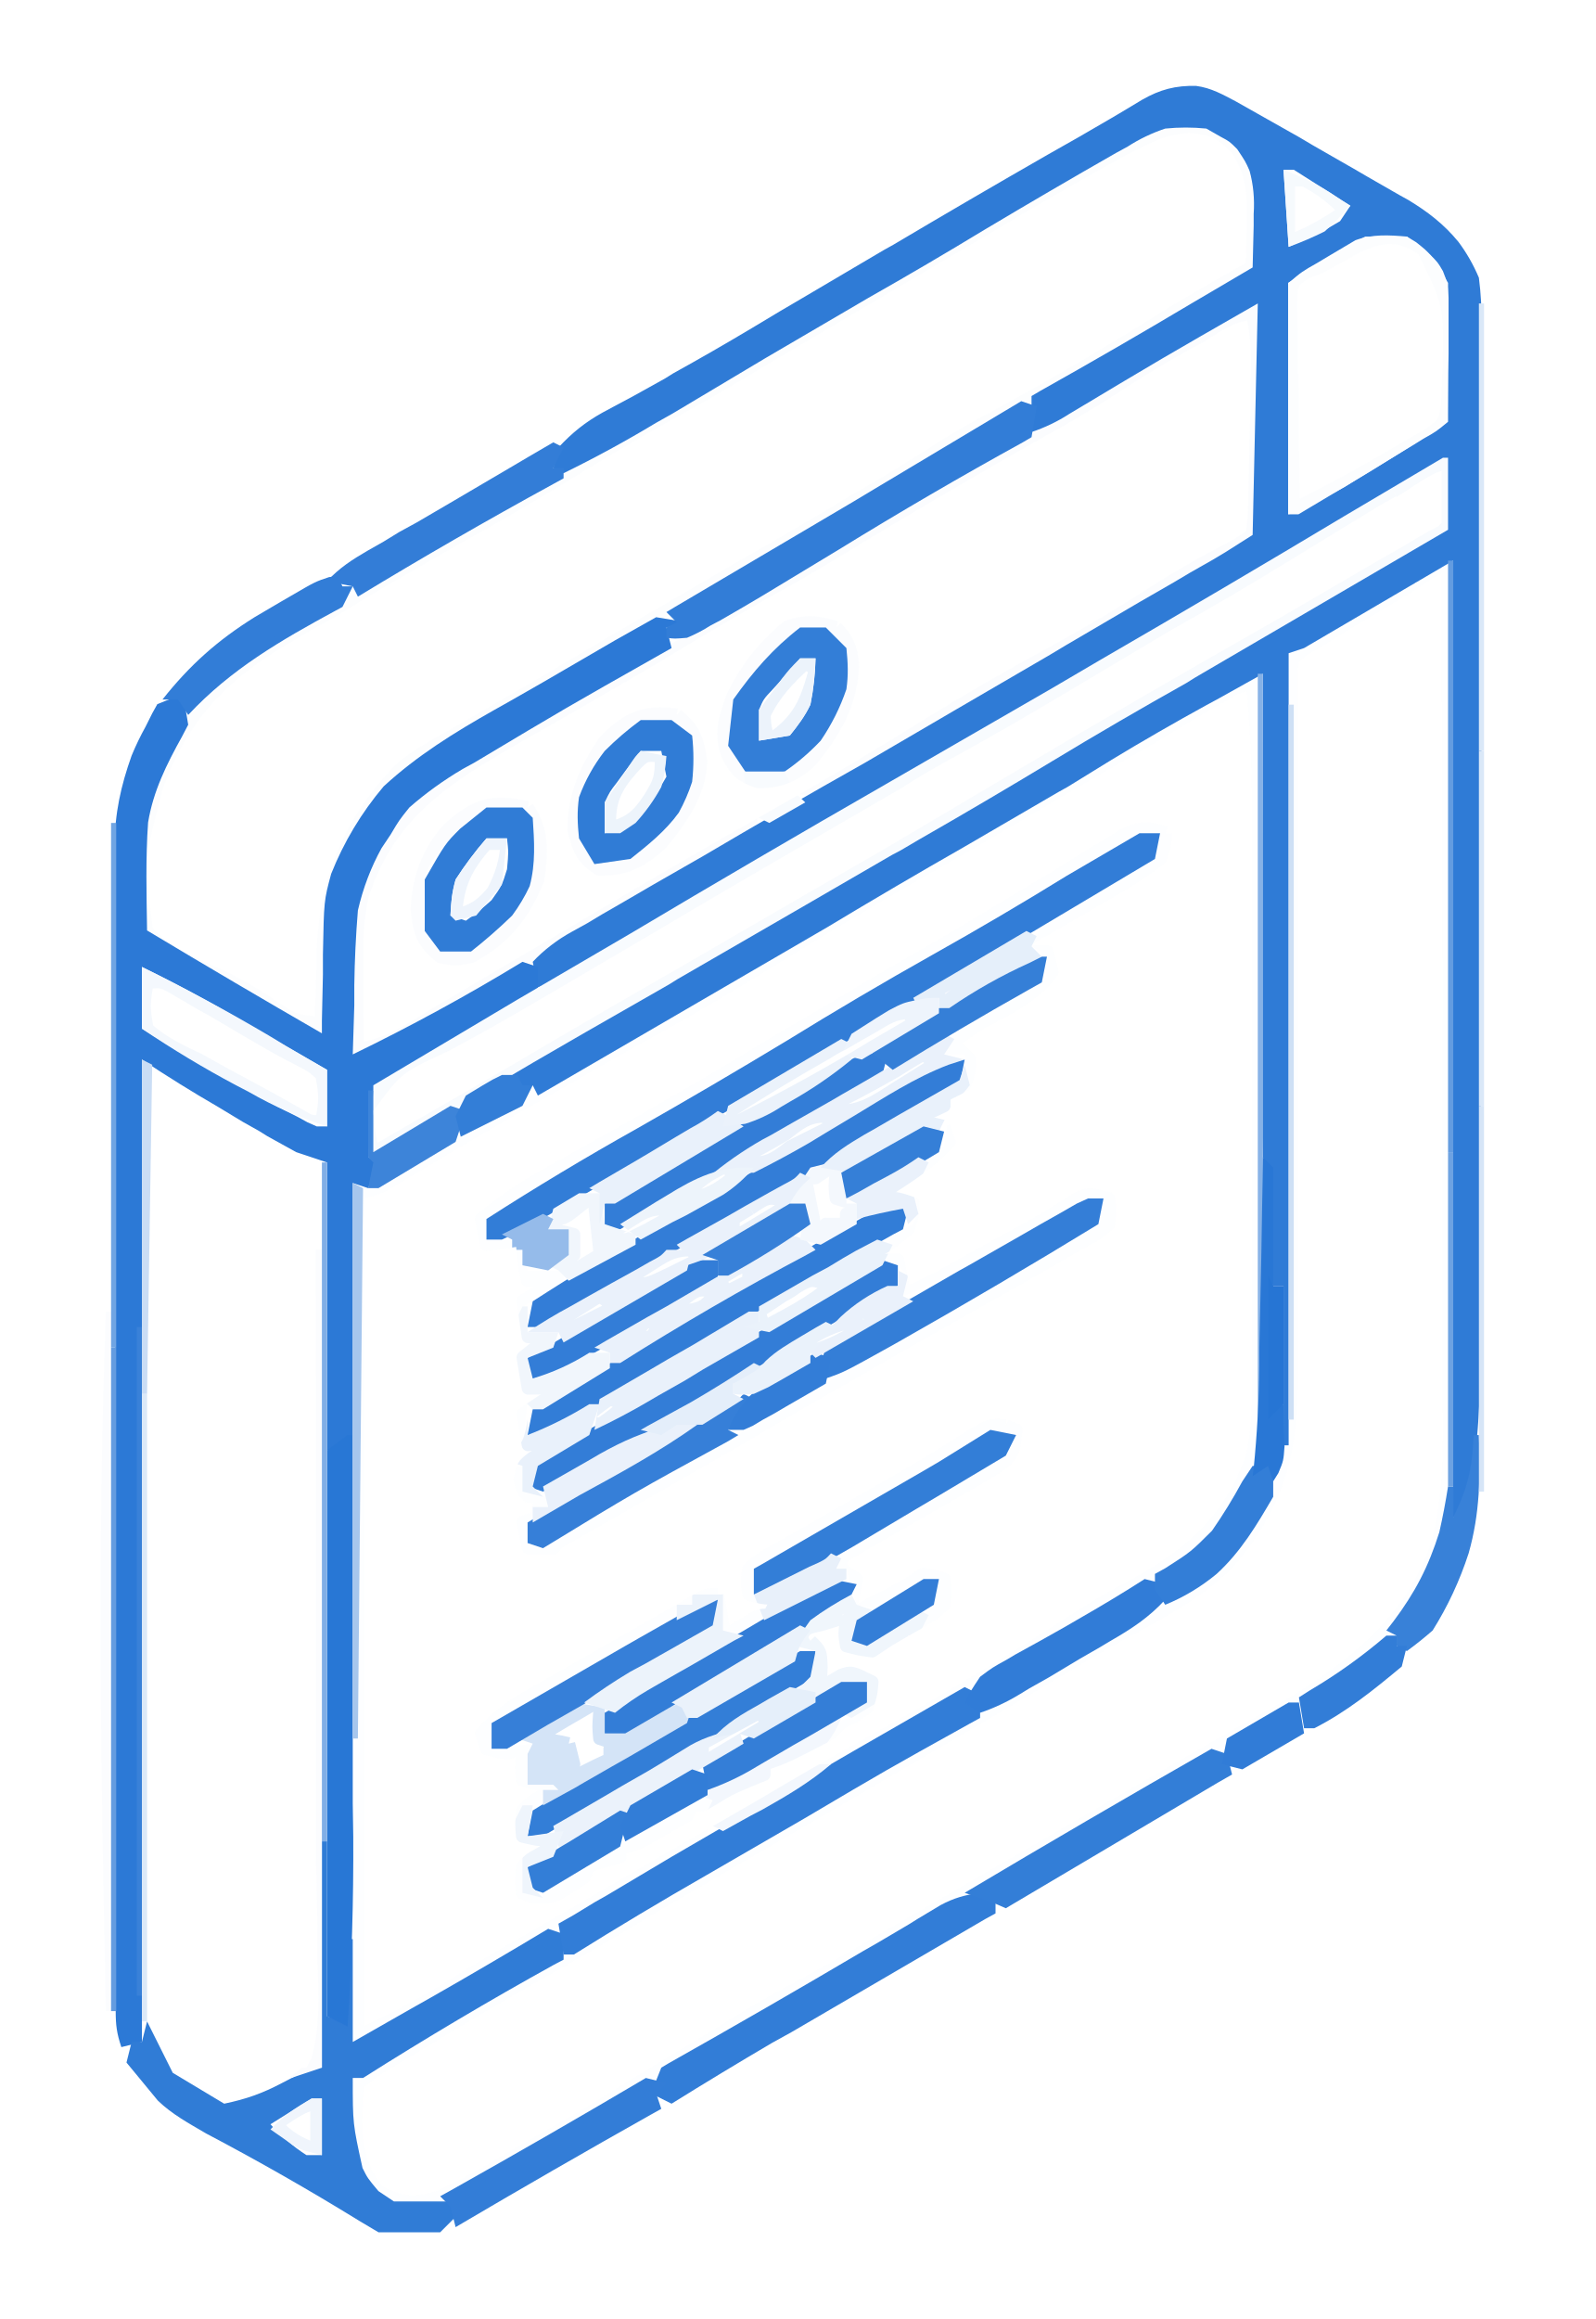
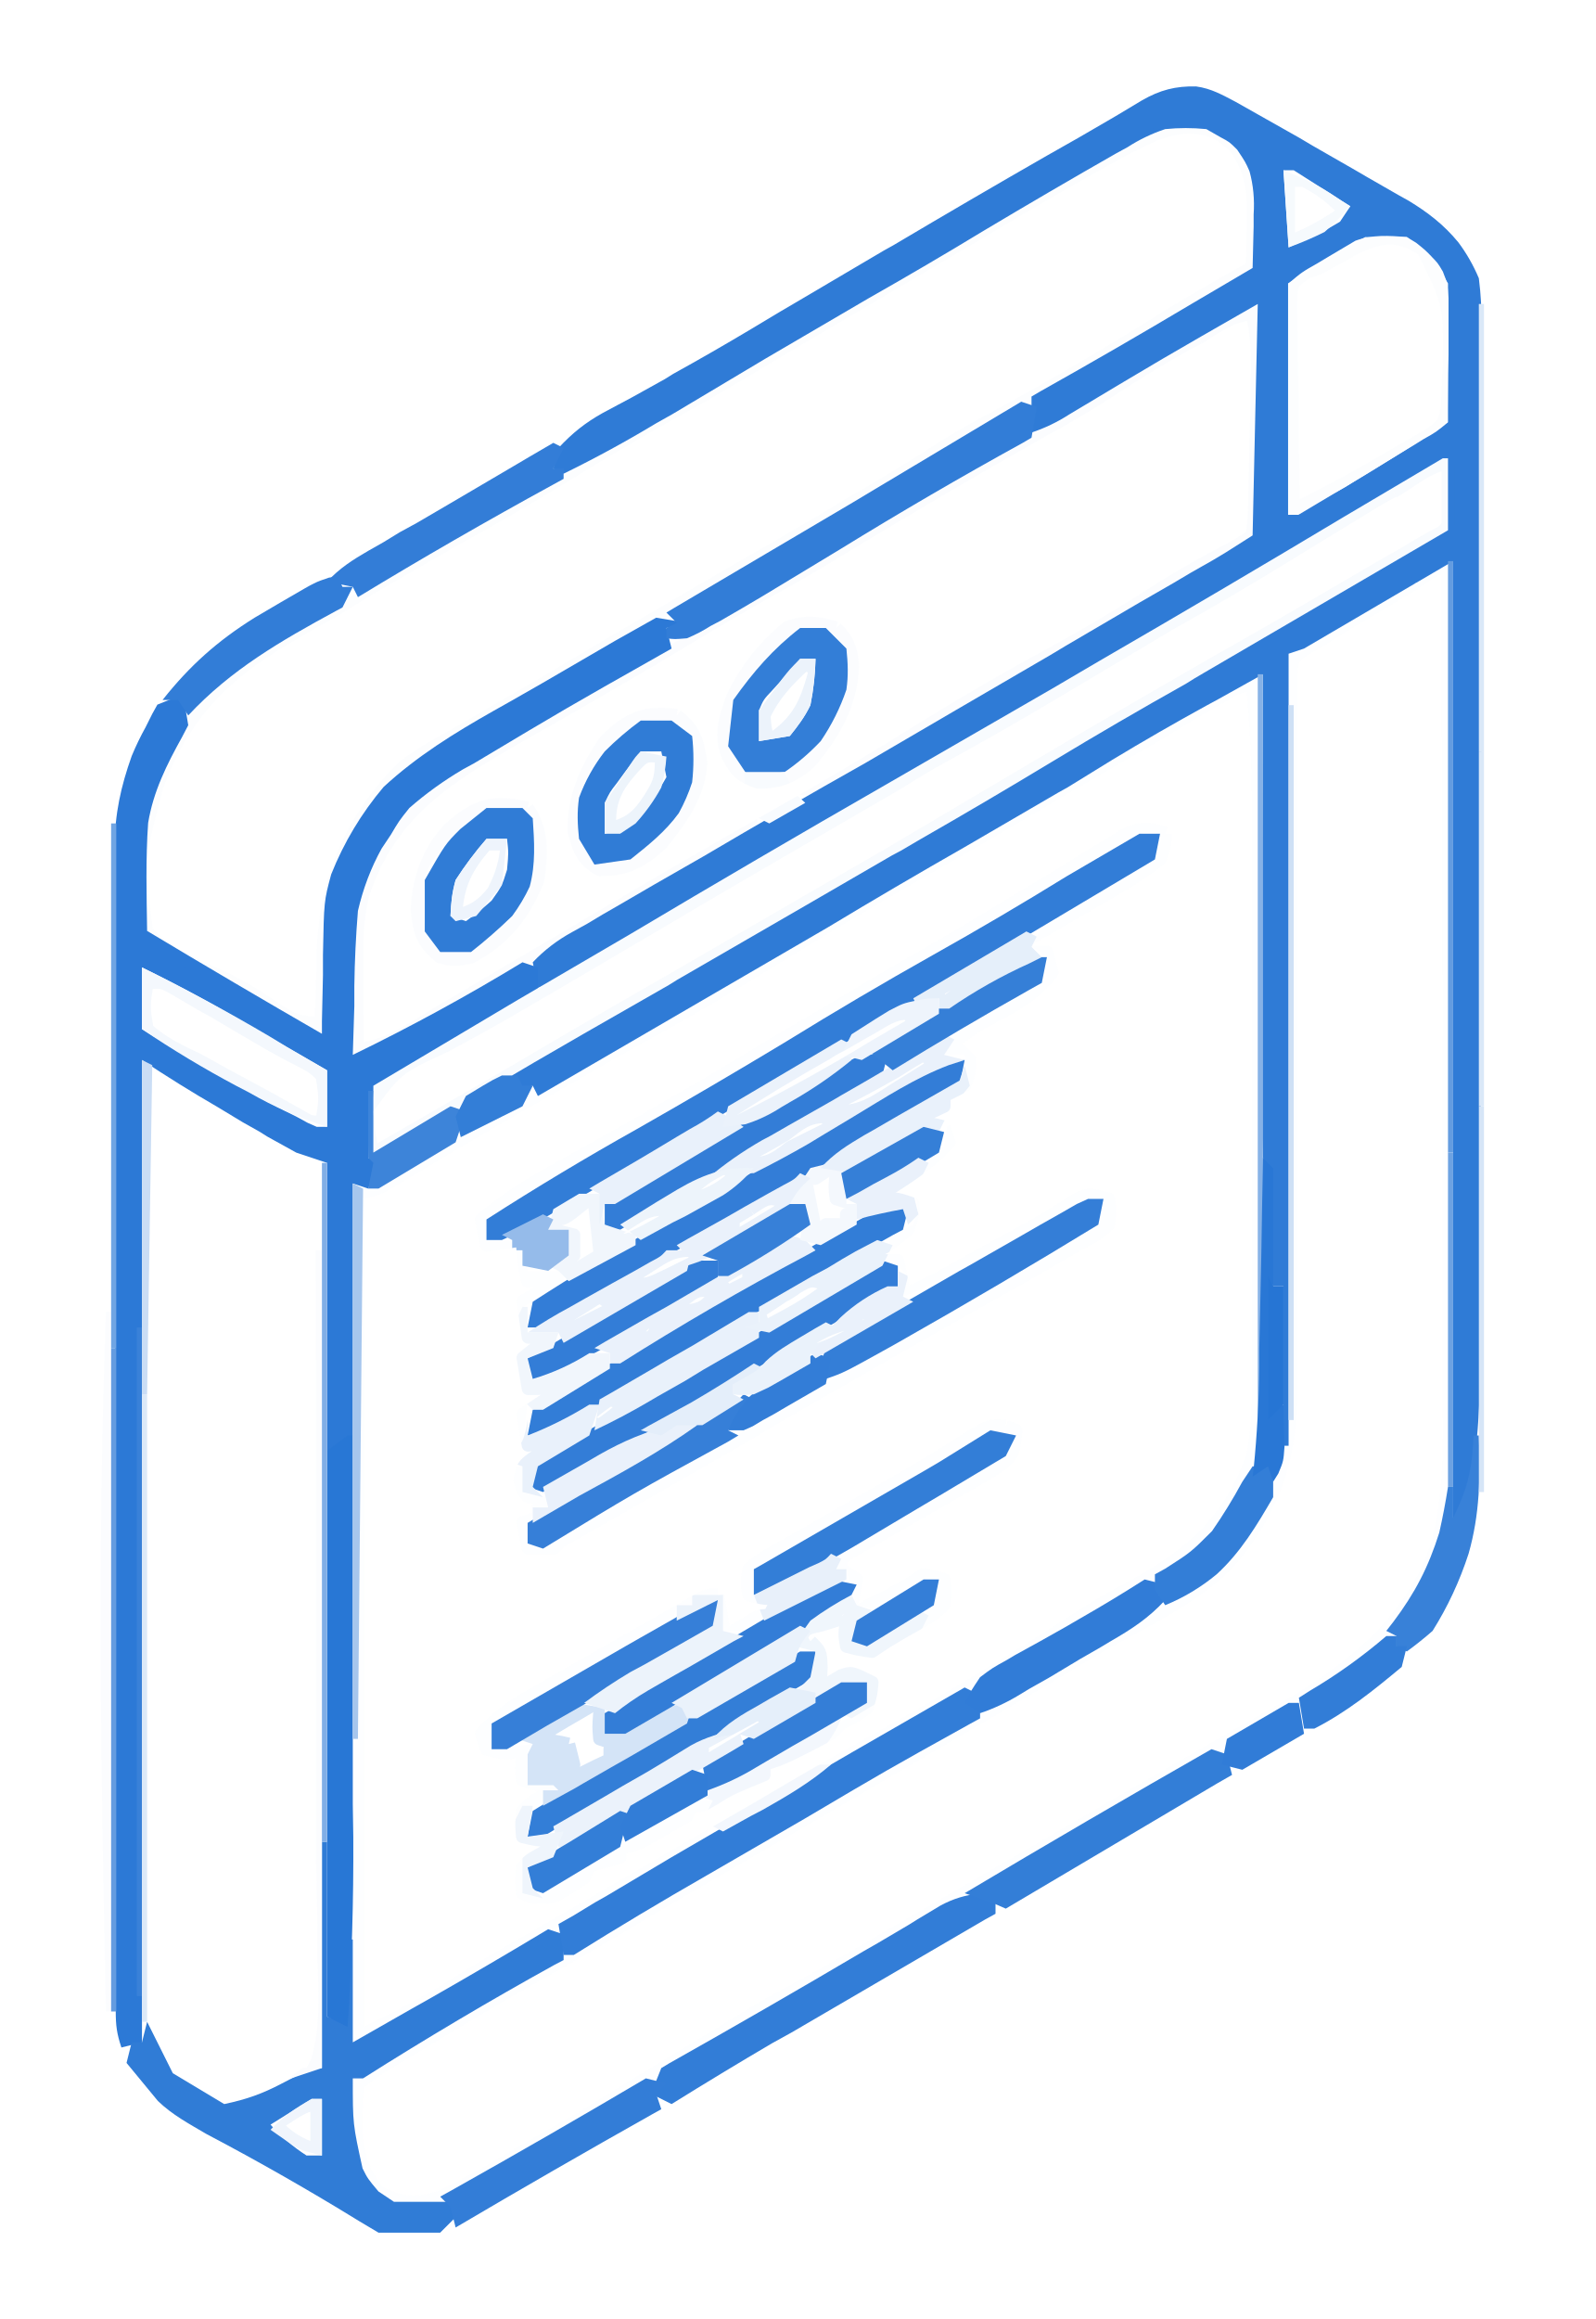
- <svg xmlns="http://www.w3.org/2000/svg" data-slopcamera-line-weight="2.5" width="333" height="484" viewBox="20.409 16.002 292.182 450.858">
+ <svg xmlns="http://www.w3.org/2000/svg" data-slopcamera-line-weight="2.5" width="333" height="484" viewBox="23.945 15.897 285.11 450.893">
  <defs>
    <mask id="a" width="333" height="484" x="0" y="0" mask-type="luminance" maskContentUnits="userSpaceOnUse" maskUnits="userSpaceOnUse">
      <path d="M0 0h333v484H0z" />
      <path d="M0 0h333v484H0zm233.4 35.6-1.5.8q-8.2 4.4-16.2 9.1l-3 1.8-6.5 3.8-14.9 8.7-26.8 15.7-35.6 20.8-8.8 5.2-26.4 15.3-14.6 8.4-6 3.5c-14.6 8.2-14.6 8.2-27.1 19.3-4.4 5.4-7.7 10.9-10.2 17.4-2 6.7-3.1 12.7-3.1 19.7v11.2l-.1 6.1-.1 16.1-.2 25.5v6.2q-.3 22.1-1 44.2-.5 17.5-.4 35v3Q31 369.7 32 407h2l.3 3.1c.4 2.7 1 4.5 2 7q2.4 4.3 5.7 7.9 3 2 6.1 3.7l1.8 1L56 433l9.2 5 2.3 1.3q9 5 17.5 10.7 6 .9 12 0c5-1.6 9.5-4.4 14-7l1.7-1 7-4.3q8.5-5 17.2-9.8 12.3-7 24.3-14.2 13.2-8 26.7-15.6 14-8 27.7-16.2l26.9-15.7 3.3-1.9 14.7-8.4c13.7-7.7 13.7-7.7 25.4-18q6.6-7.6 10.4-17c4.4-12.3 4.1-24.5 4-37.4l.1-6.8V82c0-5-.9-9.3-2.6-14.1-1.3-3.1-2.7-5.4-4.8-8-2.4-2-2.4-2-5.2-3.5l-1.6-1L263.8 43c-8.8-4.8-8.8-4.8-12.4-7.3C249 34 249 34 246 33c-5-.8-8 .3-12.6 2.6" />
      <path fill="#020202" d="M255 147h1l.3 58.8.2 27.4V257l.1 12.6v11.9l.1 4.3c.2 10.5.2 10.5-1.3 15q-3.1 7.5-8.3 14.1c-3.3 3.6-7.2 6-11.5 8.4l-5.3 3-3 1.8-15.3 9-8.4 5-17.2 10.3-2.3 1.4-4 2.5c-2.4 1.5-4.5 2.6-7.3 3.2l-5.8.5q1.8-3.7 4.6-6.6c3.1-2.7 5.7-4.5 9.4-6.4l2-9 5-2v-2h2l.3-1.6q1.6-4.9 3.7-9.4l-11 6-5-1-2-7h-2l1-4 2.6-1.5 9.6-5.6 4.1-2.4 6-3.5 1.8-1q4.6-2.8 8.9-6v-2q-4 .5-7.4 2.2l-2.6 1.4-2.9 1.7-3 1.7-3 1.8q-12.3 7-24.1 14.2l-5 3h-2l2 10-2 2h-6v-7h-6v2h-3l-1 4-2.4 1.3-8.8 4.9-3.8 2-5.5 3.1-1.7 1q-5.5 3-10.8 6.7h-2v5l8-1-1 8 6-1v2h-3l-1 4-3-1q-1.3 5-2 10h2l1 7 3 1v-2l1.7-1 7.8-4.7 2.7-1.6L145 366h5l-.5 1.8q-.6 3-.5 6.2l-2.2 1.3q-22.8 12.9-45.3 26.2l-12.4 7.3-2.2 1.3L82 413h-2v-24.7q0-45.7.5-91.5V295l.5-48 1.4-.6 2-.8 1.8-.8q3.7-1.6 7.1-3.7l3-1.6 3.1-1.8 3.4-1.9q15.6-8.9 31-18L144 212l28.9-17 1.6-1 1.7-1 3.4-2 1.6-1 28.4-16.4q10.5-6 21.1-12.3 12-7.2 24.3-14.2m-22 31c-2.7 1.2-2.7 1.2-5.6 3l-1.6.9-5.1 3-3.6 2.1-19.3 11.5q-9 5.4-18.2 10.6-14 8-27.6 16.3-14.1 8.5-28.2 16.5-9.1 5.2-17.8 11.1v4h5v2h2l1 4h7v2l-8 5c-1 2.2-1 2.2-2 5-.2 3.2-.2 3.2 0 6l1 1v6h2l-1 9-3 4h3v5l5 1v2h-3l-1 7 3 1 1.6-1q18.2-10.8 36.6-21.3l16.2-9.4 1.5-1 3-1.7 24.6-14q12.3-6.9 24.5-14.7l1-5c-3 .4-5.2 1.1-8 2.4l-3.1 1.9-1.8 1-5.5 3-5.4 3.2-3.4 1.9q-5.7 3.3-11.8 5.6l1-4-3-3h-2l2-5 4-2 1-3-1-4 3-5v-2l3-1 1-7 4-5-1-6h-4l2-5 2-.7q5.1-2.3 9.8-5.4l1.8-1.2 4.4-2.7-1-5-2-1 2-4 22-13 1-5c-1.8-.3-1.8-.3-4 0" />
      <path fill="#020202" d="M292 125h1l.3 72v33.5l.2 29.1v30l.1 5.3c0 7.7.1 14.9-2.3 22.2-2 5.2-4 10-7.5 14.3l-2 2.8c-6.4 7-15.7 11.6-23.8 16.3l-3.1 1.8-8.2 4.7-8.2 4.8-9.8 5.6-24.7 14.3-20.5 12q-14.2 8.1-28.3 16.5l-27.6 16-9.6 5.7-6.6 4-3.1 1.8-4.4 2.5-2.5 1.5q-3.6 2-7.4 3.3h-6c-3.6-2.5-3.6-2.5-5-4q-1.8-2.9-3-6-.4-3.9-.2-7.9v-2l.2-5.1q20-12 40.2-23.6l1.6-1 3.3-1.8 1.6-1 1.6-.9 16.5-9.6 3-1.7L164 371l7.3-4.3 1.8-1q12.6-7.5 25.4-14.7 13.8-7.9 27.5-16l4.6-2.7c11.6-6.8 11.6-6.8 21.6-15.7 3.3-4.3 5.4-8.7 7.2-13.8 1.7-5.8 2.7-11 2.7-17v-87.4L262 143l2.6-1.5 9.7-5.7 4.2-2.5 6-3.5 2-1c2.9-1.7 2.9-1.7 5.5-3.8" />
      <path fill="#030303" d="m240.3 39.7 2 .1h2.2l1.5.2c5.5 3.4 5.5 3.4 7.8 6 1.2 2 1.2 2 2.2 5l.1 4v7.1L256 68q-18.8 11.4-37.9 22.4L191.7 106l-28.4 16.7-1.8 1.1-21.8 12.8-6 3.4-13.5 7.8c-18.1 9.7-18.1 9.7-34.1 22.3-3.9 4.8-6.6 10.4-9.1 16-1 3.3-1.2 6.2-1.3 9.6v2l-.3 6v4.2L75 218q-11.6-5.6-22.7-12.4l-4.6-2.8c-7.5-4.6-7.5-4.6-8.7-5.8-.3-9.5-.5-18.8 2-28q2.5-7.4 7-14l1.5-2.3c3-4 6.4-6.7 10.6-9.4q6.5-4 13-7.7 4.4-2.4 8.6-5l24.7-14.3 1.6-.9 1.6-1 3.2-1.8 1.6-1q14.4-8.1 28.6-16.7l24.8-14.5 16.2-9.5 1.9-1 1.8-1.2 31-18 3.4-2L232 43l1.9-1c2.2-1.2 4-2 6.4-2.3" />
      <path fill="#050505" d="M254 75h2v45c-12.4 7.9-12.4 7.9-17.2 10.6l-1.5 1-3.3 1.8-8.5 4.9-1.7 1-19.8 11.5-6.3 3.7L170 171l-5-1-1-5 2.7-1.9q2.9-2.2 4.8-5.4 2-3.7 3.5-7.7c.4-2.8.3-5.1 0-8l-3-3-7 1c-3.7 3.3-7 6.6-9.4 11-1.1 2.5-1.6 4.3-2 7 .4 3 1.3 5.2 2.6 8q1.3 3.3 1.9 6.7l.5 2.5.4 1.8-2.1 1.2c-15.9 9-15.9 9-31.5 18.4l-18 10.7-4.7 2.7-8.7 5-1.5.9-4.5 2.5-2.7 1.5L83 221h-3l-.2-11.4-.1-3.8c-.1-5.4-.2-10.7 1-16 2.2-6 4.8-11.2 8.8-16.1 8.5-9.5 21.5-15 32.5-21.1q11.7-6.5 23.3-13.4l1.6-1 6.8-4 20.4-12 3.8-2.3 5.3-3.1 13.3-7.8 21-12.4 13.1-7.6 6.3-3.7 7.2-4.2 2-1.2zm-118 81c-3.5 2.7-6.8 5.4-9.4 9q-1.7 2.9-2.6 6-.4 4 0 8l3 5 7-1c3.5-2.7 6.8-5.4 9.4-9q1.7-2.9 2.6-6 .5-4.5 0-9l-4-3zm-30 17c-5.8 4.6-5.8 4.6-10.5 10.3-1 1.7-1 1.7-1.5 3.7q-.4 5 0 10l3 4h6q5.3-3.8 9.4-8.9 1.8-2.8 2.6-6.1.4-5.5 0-11l-2-2z" />
      <path fill="#f2f2f2" d="M244 32.7c3 .4 5.2 1.7 7.7 3l12.4 7 2.7 1.6L275 49l2.4 1.4 6.1 3.5 1.8 1c3.8 2.3 6.9 4.7 9.7 8.1q2.4 3.2 4 7 .6 4.7.5 9.3V166l-.1 32.3v54l-.1 17.5v6.5c0 12-.3 23-3.3 34.7h-2V125l-29 17-3 1v154h-1v-31h-2c-1-2.9-1.1-4.6-1-7.6v-10.9l.1-2.5-.1-2-1-2-.1-3.8v-56.9l.1-33.3-8.6 4.8-2.4 1.3q-9.3 5.1-18.4 10.6L219 169l-1.8 1-18.2 10.6q-13.5 7.7-26.6 15.6L116 229l-1-2-4 1v-4l2.2-1.2c31.2-17.8 31.2-17.8 62.3-36l17.6-10.2q12.6-7.2 24.9-14.6 13-7.8 26-15.3l3.4-1.9 1.6-1q9-5 17.8-10.2 12.5-7.4 25.2-14.6v-13l-10.4 6-3.5 2q-10.3 5.9-20.2 12-9.3 5.7-18.7 11.1l-3.8 2.3-9.6 5.6-6.6 3.8-32 18.6-1.7 1-16.4 9.4-8 4.6-1.6 1-19 11-1.8 1.1-9 5.4-3.2 2-2.9 1.6q-3.7 2-7.6 3.5l-1-5q3.3-3.5 7.7-5.9l2.9-1.6 3-1.8 3.3-1.9 6.7-3.9 9.6-5.5q15.6-9.2 31.4-18.1l17.8-10.4 18.2-10.6 3-1.8 14.5-8.5 6.6-3.8 3.2-1.9 4.4-2.5 2.5-1.5 5.2-3.3 1-45c-18.5 10.6-18.5 10.6-36.7 21.5q-3.4 2.2-7.3 3.5v-7l1.7-1q14.8-8.3 29.4-17l11.9-7 .2-8.1v-2.3q.3-4.4-.8-8.4c-.8-1.8-.8-1.8-2.4-4.2-1.5-1.5-1.5-1.5-3.2-2.4L246 41q-4-.4-8 0-3.9 1.3-7.3 3.5l-2.2 1.2q-12.8 7.3-25.7 15-11.2 6.8-22.5 13.2l-20 11.7-18.1 10.8-3.2 1.8q-8.8 5.3-18 9.8l-2-1 1-4c2.7-2.9 5.2-4.9 8.6-6.8l2.8-1.5 3-1.6 6.3-3.5 1.6-1q7.6-4.2 15.3-8.8l5.5-3.3 2.9-1.7 17.3-10.2 1.8-1q15-8.9 30-17.5l3-1.7 3-1.7 6.2-3.6 1.7-1 4.5-2.7c3.5-2 6.5-2.8 10.6-2.7M261 49l1 15 4.9-2.3 2.7-1.3L272 59l2-3-11-7zm14 13.7-5.4 3.2-2 1.2c-3 1.7-3 1.7-5.6 3.9v45c4-1.6 7.3-3.3 11-5.4l1.6-1 3.4-2.1 5.3-3.2 3.3-2 1.6-1c2.5-1.4 2.5-1.4 4.8-3.3V71c-3.3-5.6-3.3-5.6-6.2-7.9L285 62c-3.5-.3-6.7-.5-10 .7" />
      <path d="M40 223q5 2 9.8 4.6l2.7 1.6 2.8 1.6 2.8 1.6Q66.2 237 74 242v17h-2v1.9l.4 45.3.2 21.9c.5 63 .5 63 .4 88.9l-5 1v3l-9 5c-2.2-.1-3.9-.3-6-1q-5-2.4-9-6-2.5-3.3-4-7-.6-4-.5-8v-31l.1-15.8.1-30 .1-34.1z" />
      <path fill="#f6f6f6" d="m139 136 6 1-4 1 1 4-2.3 1.3c-18.2 10.3-18.2 10.3-36.1 21l-2.2 1.2q-5.6 3.3-10.4 7.5c-2 2.5-2 2.5-3.6 5.2l-1.8 2.7q-3.1 5.6-4.6 12.1-.6 7.3-.7 14.6v3.9L80 221q16.9-8.2 33-18l3 1v5l-2 1.2-7.8 4.5-3.3 2Q93.3 222 84 228l-1 13 2 1-2 5-3-1v49l-3 3h-2v-56l-6-2-5.6-3.1-1.6-1-3.2-1.8-4.8-2.9q-7.6-4.4-14.8-9.2v191l-4 1c-.9-2.7-1.1-4.3-1.1-7v-25l-.1-19v-90l-.1-35.3v-57.3c0-6.2 1.2-11.6 3.3-17.5q1.2-2.9 2.7-5.6l1.3-2.6 1-1.8 5-2 1 6-1.2 2.3c-3 5.4-5.6 10.6-6.6 16.7-.5 7-.3 14-.2 21q17 10.2 34 20v-2.4l.2-9v-3.9c.2-10.5.2-10.5 1.6-15.7q3.7-9.3 10.2-17c6.5-6 13.8-10.5 21.4-14.8l3.2-1.8 6.3-3.6 14.1-8.2zM39 204v12q12.4 7.7 25.3 14.6l2.5 1.3 2.4 1.2 2 1.1 1.8.8h2v-11l-11.5-6.6-4-2.3q-10-6-20.5-11.1" />
      <path fill="#080808" d="M292 105h1v14l-47.6 27.8-1.7 1-1.6 1q-13.2 7.4-26.1 15.2t-26 15.3l-3.4 2-1.7.9L168 192l-24.9 14.4-1.6 1-16.6 9.5Q105.4 228.1 86 240h-2v-13l28.1-16.7 21.9-12.8q24.7-14.7 49.6-29l32.4-18.7 9.2-5.4q24-13.9 47.7-28.1z" />
      <path fill="#030303" d="M277 62h8l2.9 2.3 1.6 1.2C291 67 291 67 292 68.7c.9 2.3.9 2.3 1.1 5.2v10.9l-.1 3.8-.1 9.4q-9.6 6.5-19.6 12.4l-2.7 1.6-6.7 4h-2V71c13-8 13-8 15-9" />
      <path fill="#f1f1f1" d="M74 374h1v34l3 1 1-16h1v20l11.4-6.5 3.9-2.2q11.4-6.5 22.7-13.3l3 1v5l-1.9 1q-18.8 10.4-37.1 22h-2c0 8.9 0 8.9 1.9 17.5 1 2 1 2 3.1 4.5l3 2h11l2 2-4 4H85l-3.7-2.2q-14.6-9-29.8-17c-3.4-2-6.6-3.7-9.4-6.4L36 417l1-4h2l1-4 5 10 10 6c4.3-.9 7.4-2 11.2-4l5.8-3h2zm-2 50-8 5q3.1 3.5 7 6h3v-11z" />
      <path fill="#efefef" d="M233 178h4l-1 5c-49 29.2-49 29.2-73.4 43.3l-10.8 6.3-15 8.7-5.6 3.3-7.8 4.6-2.3 1.3c-8 4.6-8 4.6-12.1 6.5h-3v-4q14.3-9.2 29.3-17.6 14.6-8.3 29-17 14.1-8.7 28.5-16.8 13.2-7.4 26-15.3z" />
      <path fill="#fafafa" d="M79 295h1v71.7l.1 6.4q.1 18.5-1.1 36.9l-4-2V298z" />
      <path fill="#efefef" d="m199 344 2 1-1 2 2 1v2l-2 1.1c-16.2 9-16.2 9-32.1 18.4l-19 11Q135.8 388 123 396h-2l-1-6 3-1.7 4.1-2.5 2.3-1.3L142 377l35.1-20.4z" />
      <path fill="#eee" d="M195 222h4l-1 5-4.4 2.6q-1.5.7-3 1.7l-6.4 3.7-16.2 9.5-32 18.6-1.7 1-1.7 1-1.5.8-4.5 2.6-4.8 2.8-4.8 2.7h-3l1-5q11.9-7.7 24.4-14.7 11-6 22-12.7 12-7.4 24.4-14.5l2.7-1.6 2.4-1.4 2.1-1.2z" />
      <path fill="#efefef" d="m210 94 3 1-1 6-1.7 1q-18 9.9-35.7 20.8c-16 9.7-16 9.7-23.1 13.8l-1.9 1q-2.2 1.4-4.6 2.4c-2.4.2-2.4.2-4 0v-2l2-1-2-2 1.5-.9 34.9-20.6 4-2.4zm-8 290 3 2v2l-2 1.1-37.7 22-3.8 2.1q-9.7 5.7-19.5 11.8l-4-2 2-5 1.5-.9q19-10.7 37.8-21.8l2.8-1.6 6.1-3.6 1.6-1 4.5-2.7c2.6-1.4 4.8-2 7.7-2.4m-18-134 4 1-1 4-1.9 1q-22.9 12.8-45.5 26.2l-14.8 8.8-2.1 1.3-4.7 2.7h-4l1-5q26.3-15.9 53-31l2.4-1.4z" />
      <path fill="#0d0d0d" d="M39 204q12.6 6.2 24.8 13.4l3.3 2L75 224v11q-7.9-2.5-15.2-6.7l-2.5-1.3q-9.4-5-18.3-11z" />
      <path fill="#eee" d="m183 261 3 1v4l-2 1.2q-17.7 10.1-35.3 20.5Q133 297 117 306l-3-1 1-4q8-5.7 16.9-10.4 12-6.6 23.8-13.7l7-4.2 1.7-1z" />
      <path fill="#ededed" d="M167 138h5l4 4c.3 2.9.4 5.2 0 8q-1.8 5.3-5 10-3.2 3.4-7 6l-7 1-4-6 1-9c3.9-5.5 7.7-9.9 13-14m0 6-3.4 3.9-2 2.2c-1.7 1.8-1.7 1.8-2.6 3.9v6l6-1c1.6-2 2.9-3.7 4-6q.9-4.5 1-9z" />
      <path fill="#f1f1f1" d="M136 156h6l4 3q.5 4.5 0 9-1 3.1-2.6 6c-2.6 3.6-6 6.3-9.4 9l-7 1-3-5c-.3-2.9-.4-5.2 0-8q1.8-4.9 5-9 3.3-3.3 7-6m0 6-3 3.9-1.6 2.2c-1.4 1.8-1.4 1.8-2.4 3.9v6l4-1c3.3-3.1 5.8-6 8-10l-1-5zm-30 11h7l2 2c.3 4.5.6 8.9-.6 13.3q-1.4 3-3.4 5.7-3.8 3.7-8 7h-6l-3-4v-10c4-7 4-7 6.9-9.9zm0 6q-3.3 3.8-6 8c-.7 2.5-.9 4.4-1 7l3 1q2.7-1.9 5-4c2-2.8 2-2.8 3-6 .3-3.3.3-3.3 0-6z" />
      <path fill="#ececec" d="M223 249h3l-1 5q-19.3 11.8-38.9 22.9l-1.6.9c-9 5-9 5-12.5 6.2l-1-3 1-3 26-15 1.8-1 10.5-6 3.3-1.9 4.6-2.6 2.6-1.5z" />
      <path fill="#ededed" d="M167 337h3v5l-33.7 19.6q-9.8 5.6-19.3 11.4h-3l1-5q13.1-8.2 26.4-15.9zm80 19 3 1 1 4-2.8 1.6L207 387l-2.3-1-5.7-2q24-14.3 48-28" />
      <path fill="#eee" d="M179 221c2.8-.2 2.8-.2 5 0l-1 4-51 30h-3v-5l13.6-8 3.3-1.9 1.8-1q5.3-3 10.7-6.3l7-4.2 3.5-2 4.8-2.8 2.7-1.6z" />
      <path fill="#323232" d="m123 347 6 1v5l3-1.3q6-2.5 12-4.7l2 1-1 3-11 6.4-3.7 2.1-5.4 3.1-1.7 1-6.2 3.4v-3h3l-1-1h-5v-6l1-2-3-1z" />
      <path fill="#ededed" d="m204 294 5 1-2 4-12.9 7.7-4.4 2.6-12.6 7.5-4.2 2.4-5.8 3.4-1.7 1-4.4 2.4h-3v-5l1.6-.9 31.5-18.2 2.9-1.7z" />
      <path fill="#050505" d="M72 259h2v159l-6 2v-2h3l1-2 .1-6.2v-92.3z" />
      <path fill="#eee" d="m119 102 2 1-2 4h2v2l-2 1.1Q99.6 120.7 81 132l-1-2-5-1c2.4-2.6 4.9-4.2 8-6l3-1.7 3.1-1.9 3.3-1.8 6.5-3.8 13.1-7.7 2.2-1.3zm54 221 5 1-2 4-2.1 1.2L133 353h-4v-4zm-36 97 4 1-2 2 1 3-1.8 1Q119 437.8 100 449l-1-4-2-2 2.7-1.5Q118.4 431 137 420" />
      <path fill="#eaeaea" d="M149 327h2v5c-22.3 13.2-22.3 13.2-33.2 19.4L110 356h-3v-5l26-15 2.8-1.6 6.7-3.8 2-1.2z" />
      <path fill="#f0f0f0" d="m234 323 4 1v3c-3.2 3.5-6.6 5.7-10.6 8l-2 1.2-4 2.3-6 3.6-3.9 2.2-1.8 1.1q-3.8 2.3-7.7 3.6l-3-2c1.2-2.3 1.2-2.3 3-5 2.4-1.8 2.4-1.8 5.3-3.4l1.5-.9 4.9-2.7 4.8-2.7 3.1-1.8q6.3-3.6 12.4-7.5" />
      <path fill="#111" d="m177 326 1 2 3 1-3 3v3c4.7-1.3 8-3.2 12-6l2 1-2 4h-2v2l-5 2-1 9-5 3-2-1 5-2v-4l-2.6 1q-4.6 1.4-9.4 2l-2-1 3-3 1-5-4-1c1-2.2 1-2.2 3-5q3.8-2.8 8-5" />
      <path fill="#eaeaea" d="m156 287 2 1-5 6 2 1-2 1.2c-18.3 10-18.3 10-36 20.8l-3-1v-4q16-9.7 32.4-19l1.7-1 4.6-2.7c2.2-1.1 2.2-1.1 3.3-2.3" />
      <path fill="#efefef" d="m77 128 1 2h2l-2 4-1.3.7C66 140.5 56.3 146.1 48 155l-2-3h-3c5.3-6.7 10.7-11.5 17.9-16l5.1-3 1.9-1.1c4.8-2.8 4.8-2.8 7.5-3.7z" />
      <path fill="#eee" d="M147 261h4v4l-2.6 1.5-9.5 5.6-4.1 2.4-6 3.5-1.8 1-10 6-3-1v-4l9.8-5.7 3.3-2 8-4.6 5.6-3.3 2.3-1.4 2-1.2z" />
      <path fill="#191919" d="m195 217 2 1-2 3 4 1-3.1 1c-6.6 2.5-12.5 6.4-18.5 10l-5.5 3.3-3.3 2q-5.2 3-10.6 5.7h-5l-4 1q5-4.2 10.6-7.4l1.7-.9 3.3-1.9 8.8-5 1.7-1q10-5.7 19.9-11.8" />
      <path fill="#e8e8e8" d="M298 295h1c.3 8 .2 15.3-2 23q-2.6 8-7 15-2.4 2.1-5 4l-2-1v-2l-2-1 1.4-1.8c4.2-5.6 6.8-10.6 8.9-17.3q1-4.4 1.7-8.9h1v6c2-4 3.2-7.4 3.7-12z" />
      <path fill="#0e0e0e" d="M173 350h2q-1.2 3-3.2 5.4L168 359h5c-4.1 3.5-8.5 6.1-13.3 8.8l-2.3 1.2-5.4 3-4-2 2-4-3-1 2-1.2 7.7-4.2 3.2-1.9 4.8-2.7 2.8-1.6q2.9-1.5 5.5-3.4" />
      <path fill="#ededed" d="M258 300h1v7c-3.2 5.5-6.3 10.7-11 15q-4.6 3.8-10 6l-2-3v-3l2-1.1c5-3.2 5-3.2 9.1-7.3q3.2-4.6 5.9-9.6l2-3h2z" />
      <path fill="#ebebeb" d="M211 202h4l-1 5-2.5 1.4Q198 216 185 224l-5-4 2.3-1.3 8.5-5 3.7-2 5.3-3.1 1.7-1z" />
      <path fill="#ececec" d="M175 343h5v4l-10.8 6.3-3.7 2.1-5.3 3.1-1.7 1q-4.4 2.7-9.5 4.5l-1-5 2-1.1 7.1-4.3 3.1-1.8 4.5-2.7 2.7-1.6z" />
      <path fill="#191919" d="m165 256 3 1 2 2-1.8 1q-18.5 9.8-36.2 21h-2v-2l-3-1 2.2-1.3 8.2-4.7 3.6-2z" />
      <path fill="#171717" d="m155 352 1 3-2 1.2-7.7 4.5-3.3 1.9q-10.5 6-21 12.4h-2l-1-4 2.1-1.2 7.9-4.6 3.4-2 4.9-2.8 3-1.8 5.4-3.3c3-1.7 5.9-2.4 9.3-3.3" />
      <path fill="#050505" d="M32 271h1v136h-1c-1-45.4-1.7-90.7 0-136" />
      <path fill="#1a1a1a" d="M157 271h2v5l-10.8 6.2-3.6 2.2-5.3 3-1.7 1q-5.1 3-10.6 5.6l1-6 2.1-1.2 7.9-4.6 3.4-2 4.9-2.8 3-1.8z" />
      <path fill="#8d8d8d" d="M256 147h1v147h-1z" />
      <path fill="#101010" d="M124 248h4l1 6 6 2v2l-13 7-2-2-2-1 3-2 1-5h-4l1-4z" />
      <path fill="#161616" d="M146 326h6v7l4 1-1.9 1-8.3 4.8-3 1.7-2.8 1.6-2.6 1.5q-3.4 2-6.4 4.4l-6-2q4.3-3.2 9-6l2.8-1.5 3-1.7 3-1.7 7.2-4.1 1-5-8 4v-3h3z" />
      <path fill="#393939" d="M262 153h1v139h-1z" />
      <path fill="#efefef" d="M281 334h2v2h2l-1 4c-5.4 4.5-10.7 8.8-17 12h-2l-1-6 2.2-1.4Q274 340 281 334" />
      <path fill="#949494" d="M74 242h1v132h-1z" />
      <path fill="#191919" d="M141 259h5l-1 4-24 14-1-2h-6q4-2.7 8.3-5l3-1.7 5-2.8 4.7-2.6 2.8-1.6c2.1-1.1 2.1-1.1 3.2-2.3" />
      <path fill="#1a1a1a" d="M151 232c2 1 2 1 5 3l-25 15h-2l-1 4v-6l-2-1 2-1.2 7.2-4.2 3.2-1.9 4.5-2.7 2.7-1.6q2.8-1.5 5.4-3.4" />
      <path fill="#e7e7e7" d="M38 274h1v130h-1z" />
      <path fill="#b5b5b5" d="M33 278h1v129h-1z" />
      <path fill="#101010" d="M113 270h1v5h6l-1 3-5 2 1 4q5.8-1.7 11-5h4v3l-13 8h-2l-2-2h-1v-6l-1-1v-6c1-2.9 1-2.9 2-5" />
      <path fill="#e2e2e2" d="M83 228h1v12l15-9 3 1-2 6-15 9h-2l1-5-1-1z" />
      <path fill="#f9f9f9" d="m257 241 2 2v47l2-1 .1 5.3.1 2.9c-.2 2.8-.2 2.8-1.2 5.2l-1 1.6-1-3-3 2 .2-1.5q1-10 1.1-20V278l.2-9.2.2-9.4z" />
      <path fill="#181818" d="m182 257 3 1-2 4-22 13-5-1 3-1v-3l10.4-6 3-1.6 2.8-1.7 2.6-1.5z" />
      <path fill="#0d0d0d" d="m173 242 3 2v6h2v4l-7 4-4-1 1-7h-3q1.7-3.7 4-7z" />
      <path fill="#292929" d="M39 287h1v122h-1z" />
      <path fill="#191919" d="m143 292 4 1c-7.3 5.2-15 9.4-22.9 13.7L115 312v-3h3l-1-4 8.6-4.9 2.4-1.4c4.6-2.6 8.8-4.4 14-5.7z" />
      <path fill="#1a1a1a" d="m199 223 1 4-1.9 2.3c-1.7 2.2-3 4.1-4.1 6.7l-2.1.3c-3.5.9-6.1 2.4-9.2 4.3l-1.7 1-4 2.4-6-1c2.5-2.8 5.3-4.5 8.5-6.4l1.6-.9 5-2.9 3.5-2 8.4-4.8z" />
      <path fill="#b6b6b6" d="M293 125h1v115h-1z" />
      <path fill="#181818" d="m167 332 2 1-1 1.3c-1.2 1.8-1.2 1.8-2 4.7l-19 11h-2l-1-2-2-1z" />
      <path fill="#171717" d="m175 218 2 1v3q-5.6 4.6-12 8.2l-1.7 1q-3.4 2.2-7 3.3l-4.3.5 1-4z" />
      <path fill="#ededed" d="m132 368 3 1-2 2-1 4-15 9-3-1v-4l6.2-3.8 1.7-1z" />
      <path fill="#151515" d="m136 162 5 1q-.2 3.1-1 6-2 3.7-5 7l-3 2h-3v-6l3-4.4 1.6-2.5c1.4-2.1 1.4-2.1 2.4-3.1" />
      <path fill="#686868" d="m80 246 2 1-1 107h-1z" />
      <path fill="#ebebeb" d="m191 235 4 1-1 4-6.7 4-2 1-1.8 1.2-1.8 1q-2.7 1.3-5.7 1.8l-1-5z" />
      <path fill="#141414" d="M106 179h4l-1 9-5 6-4 1-1-1c.1-2.6.3-4.5 1-7q2.7-4.2 6-8" />
      <path fill="#191919" d="m167 244 2 1-1.4 1.3c-1.7 1.8-2.5 3.5-3.6 5.7l-7.8 4.4-2.2 1.3-2.2 1.2-2 1.2c-1.8.9-1.8.9-4.8 1.9v-2l-2-2 2.1-1.2 7.7-4.3 3.3-1.9 4.8-2.7 2.9-1.6c2.1-1.1 2.1-1.1 3.2-2.3" />
      <path fill="#161616" d="M167 144h3q-.1 4.5-1 9c-1.1 2.3-2.4 4-4 6l-6 1v-6l2.9-3.9 1.6-2.2c1.5-1.9 1.5-1.9 3.5-3.9" />
      <path fill="#e9e9e9" d="M165 250h3l1 4q-7.7 5.5-16 10h-2v-3l-3-1z" />
      <path fill="#a6a6a6" d="M33 176h1v102h-1z" />
      <path fill="#0a0a0a" d="M261 49c3.5 1.4 6.2 2.6 9.3 4.6l2.1 1.4 1.6 1q-2.3 2.6-5 5-3.4 1.7-7 3z" />
      <path fill="#f0f0f0" d="M262 347h2l1 6-12 7-4-1 1-5z" />
      <path fill="#eee" d="m170 279 3 1-1 5-7.8 4.5-2.2 1.3-2.2 1.2-2 1.2-1.8.8h-3c1-2.5 2.2-4.3 4-6.4 3.8-3.6 8.5-6 13-8.6" />
      <path fill="#1e1e1e" d="m211 197 2 1-1 2 2 2-2.4 1.2q-8.2 3.7-15.6 8.8h-2v-2l-4 2-1-2z" />
      <path fill="#151515" d="M158 243q-2.6 3.1-6 5.3l-7.2 4-2.6 1.3-6.2 3.4-4-3 7.1-4.4 2-1.2c5.5-3.4 10.3-5.8 16.9-5.4" />
      <path fill="#1a1a1a" d="M126 289h2l-2 6-10 6-1 4 2 2-4-1v-5l-3-1 1.4-1.7c1.7-2.2 1.7-2.2 2.3-4.6l.3-1.7v3q6.2-2.4 12-6" />
      <path fill="#efefef" d="m146 360 3 1v4l-16 9-1-3 2-4z" />
      <path fill="#ececec" d="M191 323h3l-1 5-13 8-3-1 1-4z" />
      <path fill="#2b2b2b" d="M299 75h1v87h-1z" />
      <path fill="#191919" d="m186 263 2 1-1 4 2 1-19 11-2-2 2.3-1.7q2.4-2 4.6-4.3 4-3.7 9.1-6h2z" />
      <path fill="#7c7c7c" d="m117 252 2 1-1 2h4v5l-4 3-5-1v-3h-2v-2l-2-1z" />
      <path fill="#ededed" d="M109 225h3l1 2h2l-2 4-12 6-1-4 2-4 3.3-2 1.9-1.1z" />
      <path fill="#141414" d="M194 210v3l-15 9-4-1 2-4 4.7-3 2.6-1.6c2.7-1.4 2.7-1.4 5.4-2 2.3-.4 2.3-.4 4.3-.4" />
      <path fill="#1b1b1b" d="m173 318 2 1-1 2h2v2l-16 8-2-5 3-1.5 4-2 2-1 1.8-.9 1.8-.8c1.4-.7 1.4-.7 2.4-1.8" />
      <path fill="#fdfdfd" d="m258 264 1 2h2v23l-3 3z" />
      <path fill="#303030" d="M299 231h1v75h-1z" />
      <path fill="#191919" d="m190 241 2 1-3 6 1 4-2 2-1-3q-4.5.8-9 2v-3l-2-1 2.3-1.2 3-1.7 3-1.6q3-1.6 5.7-3.5" />
      <path fill="#202020" d="m158 281 2 1-3 3h-3v2l2 1-8 5h-5l-3 2-4-1 1.4-.8 6.2-3.4 2.2-1.2Q152 285 158 281" />
      <path fill="#080808" d="M156 166h8l.9 1.9c1 2.2 1 2.2 3.1 4.1l-7 4-4-2z" />
      <path fill="#131313" d="M113 367h2l-1 6 7-1-2 5-5 2 1 4 2 2-4-1v-7h-2l-1-4z" />
      <path fill="#181818" d="m172 273 2 1-5 5v2l-5.2 3-3 1.7-2.8 1.3c-2.4.2-2.4.2-4 0v-2l2.3-1.3c2.6-1.5 2.6-1.5 4-3.1 2.1-2 4.4-3.3 6.9-4.8l2.7-1.6z" />
      <path fill="#2b2b2b" d="M299 162h1v69h-1z" />
      <path fill="#121212" d="M72 424h2v11c-4-1-4-1-5.7-2l-4.3-3c2.4-2.6 5-4.3 8-6" />
      <path fill="#1e1e1e" d="m165 344 5 1v2l-12 7-3-1c-2.6.4-2.6.4-5 1 2.6-3 5.8-4.8 9.2-6.7l1.7-1z" />
      <path fill="#3e3e3e" d="m39 222 2 1-1 64h-1z" />
      <path fill="#aaa" d="M293 240h1v65h-1z" />
    </mask>
  </defs>
  <g fill="#2474d4" stroke="#2474d4" stroke-width="2.5" stroke-linejoin="round" vector-effect="non-scaling-stroke" mask="url(#a)">
    <path d="m267.5 43.6 5.3 3 8.8 5 2.9 1.5c6.9 4 11.9 8.2 14.6 16q1.4 6.7 1.2 13.5v204.7c.2 21.3-1.8 39-17.3 55q-6.2 5.5-13.7 9.4l-8.4 4.8q-13.6 8-27.3 15.7-9.4 5.4-18.9 11.2L193.1 396l-17.2 10-3.1 1.8-15.5 9q-11.4 6.8-23 13.3l-14.8 8.6-3.3 2-6.3 3.7q-1.5.7-2.9 1.7l-2.6 1.5C98.2 451 93 452 86 451c-4.3-1.7-8-4-12-6.3l-3.3-2-6.6-3.8-8.7-5c-17.5-9.5-17.5-9.5-21.4-19.6-1-3.6-1.3-6.7-1.4-10.4l-.1-4.4-.1-4.6-.1-5q-.6-29.8-.4-59.7v-41.8l.1-24.9.1-32.6v-17.4l.2-16.5v-6c0-14.6 1.5-28 10.7-40l1.8-2.4C51.2 140.7 59.3 136 68 131l4.7-2.7 9.6-5.6 13.4-7.8q10.1-6 20.4-11.7l11.3-6.6 13.7-8L167 73q11-6.7 22.1-13l15.5-9 3.1-1.7 14.8-8.7 5.1-3 2.4-1.4c14.6-8.5 24.4-.2 37.4 7.3M232 44l-2.1 1q-14 7.7-27.6 15.9l-10.9 6.4L162 84.6Q151.5 91 140.6 97q-10 5.6-19.8 11.7-10.7 6.5-21.8 12.6l-15.6 9-8 4.9-3 1.6-5.6 3.3c-12.3 7.2-20 15.3-24.9 28.8-3.7 14-3.7 14-2 28 3.8 4.5 9.5 6.6 14.7 9q5 2.4 9.6 5.6c4.5 3 4.5 3 9.7 3.4v-2l.3-8.9v-3c.6-14.3 5.5-26 15.7-36.1q4.2-3.1 9-5.6l2.6-1.5 5.5-3.2 8.7-5 15.2-9 23.7-13.8 7-4 11.6-6.8 3.6-2.2q9.5-5.4 18.7-11.4 5-3 10.1-5.7 17.4-9.5 34-20 7.5-4.5 15.3-8.8l.2-8.1v-2.3c.1-5-.5-8.4-3.2-12.6-3.3-3.3-4.6-3.9-9.3-4.3-4.3.3-6.8 1.4-10.6 3.4m30 7v12c4.2-1.7 7.3-3.4 11-6-2.6-2.6-4.7-4.3-8-6zm12 13.7-3.1 1.7L268 68l-2.7 1c-2.8 2-2.8 2-2.9 6.4l.1 5.5v3l.2 9.3v6.3l.3 15.5c11.6-6 11.6-6 22.9-12.6l3.5-2c2.9-2.2 2.9-2.2 3.5-5.7l.1-3.7.2-3.9c.2-12 .2-12-5-22.5-5-3.7-9-2.7-14.3.1m-29.4 16.9-2.5 1.3q-8 4.5-15.4 9.4-6.1 3.9-12.4 7.3-20 11.3-39.6 23.2-7.5 4.6-15.2 8.8-10.5 6-20.8 12.3l-15.5 9-3.5 2-6.7 3.8c-14.3 8.2-25.7 15-31 31.3q-1.2 5.3-1.1 11v10.4l.1 8.6c3.9-.6 6.6-1.7 10-3.7l2.9-1.7 3-1.9 3.3-1.9 9.8-5.8 10.9-6.4 2.7-1.6q19.8-11.8 40-23.2 14.3-8.1 28.2-16.8 12-7.4 24.2-14 11-6 21.6-12.9 6-3.7 12.3-7c2.3-1.2 2.3-1.2 5.1-3.1q.6-4.2.5-8.3l.1-2.5.1-5.3.2-8v-5.2l.1-2.4c0-3.9 0-7.5-1-11.3-3.8 0-7.2 2.7-10.4 4.6m37.8 29.8-2.9 1.6-18 11q-11.2 6.9-22.5 13.2L217.4 150q-11.2 6.7-22.7 13-4.2 2.3-8.4 5l-17.2 10q-15.6 9-31.1 18.2l-19.4 11.4-6 3.5q-7.2 4.2-14.5 8.1c-9.5 4.4-9.5 4.4-15.3 12.3 0 3.2.4 5.6 1.2 8.6l27.7-16q15.9-9.4 31.8-18.5l25-14.5 15.6-9 25-14.8q25.4-15.1 51-29.6l21.1-12.3 3.2-1.8 3-1.8 2.6-1.5c2-1 2-1 3-2.2v-12c-3.3 0-7.7 3.8-10.6 5.4m4.2 17.8-3.4 2-3.5 2.1-3.5 2.1-3.4 2-3 1.9-2.8 1.7-2.1 1.2c-2.2 1.7-2.2 1.7-2.4 4.5v139.1c0 13.6-3.5 24-12.5 34.2-6 5.9-13.5 9.7-20.8 13.7q-5.9 3.2-11.5 6.7l-16.3 9.6-28.8 16.8-17.8 10.3-17.4 10.1q-10.8 6.6-21.8 12.7-11.8 6.7-23.4 13.8l-3 1.8c-4.3 2.5-4.3 2.5-8.2 5.5-.6 7.9-1.2 14.7 4 21 4.6 2.3 7.2 2.4 12 1q6.2-3 12-6.5l3.4-2 9.6-5.5 2.5-1.4L137 420l5-3 8.6-5.2 3.8-2.3 3.6-2.2q4.5-2.7 9.3-5.2 8.6-4.7 17-9.7l23.2-13.4 25.2-14.6L249 355l3.5-2 6.7-3.8c13.8-7.9 26.7-17.4 31.8-33.2 2.4-9.2 2.3-18.2 2.2-27.7v-63.2l-.1-32.4-.1-66.7c-2.2 0-4.6 2.1-6.4 3.2m-38.2 22.4-2.9 1.7-3.1 1.8-6.6 4-3.5 2-15.2 8.8-3 1.8-15.4 9q-19.2 10.8-38 22.4-10.7 6.6-21.8 12.8-7 3.8-13.9 7.8l-2.6 1.5c-17.6 10-17.6 10-35 20.4C85 247 85 247 81 248v164c6-3 11.4-5.7 17-9.1q8.2-5.2 16.8-10l2.4-1.4 7.8-4.5 13.1-7.6 3.4-2 18.2-10.5q9.7-5.8 19.6-11.3 21.8-12.1 42.6-25.6 4.4-2.8 9-5.2c11.6-6.3 19.6-12.8 24.1-25.8q1.1-5.7 1.1-11.6V173q0-12-1.1-23.9c-2.8 0-4.2 1.2-6.6 2.6M40 207c-.7 4.6-.7 4.6 0 9 3 2.7 6.4 4.3 10 6l5.4 3 2.8 1.5 5.9 3.2 3 1.7 2.7 1.5c2 1.2 2 1.2 4.2 1.1.7-4.6.7-4.6 0-9-1.9-1.7-1.9-1.7-4.4-3l-2.7-1.4L64 219l-5.5-3.2-5.4-3.2-2.9-1.6-2.7-1.6-2.4-1.4c-2.2-1.2-2.2-1.2-5.1-1m0 17-.3 72.3v33.6l-.2 29.2v30.1l-.1 5.3c-.2 13-.2 13 5.6 24.5 4.4 3.6 8.2 5.5 14 6 5.7-1.5 9.9-3.8 14-8 2-6.6 1.6-13 1.4-19.8V391l-.3-13.6v-91.5L74 243l-1.8-1-8.3-4.7-2.8-1.7q-8.9-4.9-17.2-10.5c-1.8-1.3-1.8-1.3-3.9-1.1m25 205c2.8 2.8 4.4 3.7 8 5v-9c-2.6 0-5.8 2.7-8 4" />
    <path d="M238 178c0 2.2 0 2.2-1 5q-3.6 2.7-7.4 5l-2.2 1.3-6.4 3.7-6 3.5-2.4 1.3-1.6 1.2v2h4l1 4c-3.2 4.2-7.2 6.4-11.8 8.8-2.5 1.3-2.5 1.3-5.6 3.5-2.6 1.7-2.6 1.7-4.6 1.7l1 2 3-1 2 2c-.1 2.5-.1 2.5-1 5l-4 2v2l-3.2 1.5c-7.6 3.8-14.8 7.7-21.8 12.5h-2l2 10-3.4 1.9c-3.6 1.7-3.6 1.7-4.6 4.1l4.4-2.4 2.5-1.3c2.2-1.1 2.2-1.1 3.1-3.3h4v-2c8.4-3.6 8.4-3.6 13-2-.1 2.3-.1 2.3-1 5-5 4-5 4-8 4v2h6l1 5-6 4 3 1v-2l3.1-1.3q5.4-2.4 10.3-5.2l3.6-2 3.6-2 3.7-2c6.3-3.5 6.3-3.5 12.3-7.3 2.4-1.2 2.4-1.2 6.4-.2.3 2.3.3 2.3 0 5-2.2 1.9-2.2 1.9-5.4 3.6l-3.5 2-3.8 2.2-4 2.3-8.2 4.6-15 8.5-10.4 6q-11 6.2-21.7 12.6l-27 15.5-3 1.7-2.8 1.6c-2 1.1-2 1.1-3.1 2.3h-5l-1-5 3-1v-2l6.2-3c2-.9 2-.9 2.8-3h3v-2l-1.8 1.3-2.4 1.7-2.3 1.7c-2.8 1.5-4.4 1.6-7.5 1.3-1-1-1-1-1.6-3.2.6-2.8.6-2.8 2.4-4.2q3-2 6.2-3.6l-7 1-1-6 18-12c-4.3 1.6-8 3.7-12 6-2 1-2 1-5 1l-1-6 5-4h-4l-1-7 15-9-1-9q11.5-8.2 24-15c-3.8.6-6.4 1.6-9.7 3.6l-2.6 1.6-2.7 1.6-2.7 1.6q-5.4 3.1-10.2 7C121 253 121 253 118 253l1 2 4 1v4c-6.1 5-6.1 5-9 5-.7-3.3-.7-3.3-1-7l3-3h-2l-1 2-7 1-1-5q6.1-5 13-8.8l18.8-10.5 3.4-2q10.6-6 20.8-12.3l16-9.4 3.1-1.9 6.2-3.6 9.2-5.3 3.9-2.3 13.6-8.2 3.7-2.2 7.2-4.5 3.4-2 3-1.9c3.2-1.4 4.6-1.2 7.8-.2m-34 25-4 2 1 2 5-3zm-6 3-5 3 2 2 4-3zm-7 4 1 2 1-2zm-9.8 5.6-3 1.7-3.1 1.8q-1.5.7-3 1.7-10.3 5.8-20.1 12.2l1 2q12.6-6.2 24.8-13.4l3.3-2 7.9-4.6-1-2c-2.8 0-4.4 1.2-6.8 2.6m9.8 5.4-2.4 1.4-3.2 2-3.2 1.8q-4.5 2.5-9.2 4.8v1c5.2.7 8.6-1.8 12.8-4.5l2.1-1.3 5.1-3.2zM164 236.6q-4 2.4-8 4.4v1c4.3.4 5.7-.4 9-3l8-4-1-2c-3.7 0-5.2 1.5-8.1 3.7M152 243c-3.2 1.7-3.2 1.7-6 4v2c4.1-1 5.8-2.3 9-5zm5.3 8-3.3 2v2l-3 1 2 1c3-1.5 3-1.5 6.1-3.4l3.3-2 2.6-1.6c-4-1.5-4-1.5-7.7 1m-23.5 2.5-2.2 1.4-1.6 1.1c2.9 1.3 2.9 1.3 5 .2l2.2-1.1 3.8-2.1v-2c-3.4 0-4.4.7-7.2 2.5m4 8.5-2.7 1.7-2.1 1.3c4 1.3 5 .3 8.7-1.4l3-1.5 2.3-1.1-1-2c-3.7 0-5.1 1-8.2 3m20.2-1c-3.7 1.9-3.7 1.9-7 4l2 2 4-2v-2l4-1zm19 0-3 3c2.5-.3 2.5-.3 5-1l1-2zm-10.6 5.2q-1.3 1-2.7 1.7l-2.7 1.8-2 1.3 1 3 4.3-2.3 2.3-1.3q3.4-2 6.4-4.4c-3.8-1.4-3.8-1.4-6.6.2m-36.4.8 1 2 2-1zm14 2v2c4.2-.7 4.2-.7 7-4-4-.4-4-.4-7 2m-16-1-8 5 1 2 10-5zm50 3v2l-2.2.3c-3 .8-5.2 1.9-7.8 3.7v2c3.5-.9 5.7-1.8 8.8-3.6l2.4-1.3 1.8-1.1-1-2zm-41 2-3 3h4l2-3zm11 4-1 2 5-1zm11 5 1 3v-3zm-5 3v2h2v-2zm-3 2v2l-2 1 4-1 1-2zm-21 1c-2.7 1.9-2.7 1.9-5 4l3 1c2.7-1.9 2.7-1.9 5-4zm-6 4-2 1v2l4-1zm16 1-4 2 1 2 5-3zm29 42c2 2 2 2 2.1 5.1l-.1 2.9-4 2c3.1 0 5.3-1.8 8-3.3 2-.7 2-.7 6 1.3-.2 2.3-.2 2.3-1 5-2.4 1.7-2.4 1.7-5 3l-2 2-5 2.6-2.6 1.3C163 358 163 358 160 359v2l-3.2 1.3c-3.7 1.6-3.7 1.6-6.6 3.4-2.2 1.3-2.2 1.3-4.2 1.3l-1 2-5.4 3.1-3 1.7C134 375 134 375 132 375v2l-3 .9c-3.1.7-3.1.7-4 3.1-6 4-6 4-10 3.8l-2-.8c-.2-2.3-.2-2.3 0-5 1.4-1.5 1.4-1.5 3.6-2.7l2.4-1.5 3-1.8 4-2.4 11-6.6c-3.4 0-4.3.6-7 2.5-3.8 2.5-3.8 2.5-6 2.5v2c-6.5 3.1-6.5 3.1-11 2-.2-2.3-.2-2.3 0-5 1.7-1.7 1.7-1.7 4-3l2.5-1.6q5.2-3 10.5-5.4v-2l4-1 6.6-3.4 3.5-2c3-1.4 3-1.4 4.9-3.6l5.5-2.7q7.4-4 14.5-8.3m-5 11-3 3 2 1 3-3zm-5 3-11 6v2l-4 1 2 2 15-9zm-16 10 1 2Zm-5 2v2l3-1zm69-67.8 2 .8c-.5 4.5-.5 4.5-2.6 6.5l-2 1.3-2.5 1.5L185 313l-5.9 3.4-2.4 1.4-1.7 1.2v2l3 2-1 5-3 1v2l-3 .9c-3.1.7-3.1.7-4 3.1l-4.7 2.7q-6.4 3.3-12.7 7l-3.3 1.9-6.7 3.8-3.2 1.8-3 1.7c-2.4 1.1-2.4 1.1-5.4.1-.2-2.3-.2-2.3 0-5 1.5-1.5 1.5-1.5 3.6-2.8l2.5-1.5 2.9-1.7 3.4-2 7.3-4.1 8-4.9c3.3-2 3.3-2 5.3-2l1-2 4-2 1-2-2.7 1.6c-3.3 1.4-3.3 1.4-7.3.4-.4-2.3-.4-2.3 0-5 2.4-2 2.4-2 6-4l4.1-2.3 2.3-1.3 11.8-6.8 6.3-3.6q6.7-3.9 13-8c3.5-2 3.5-2 6.5-1.8M172 320l-5 4c3.2.3 3.2.3 6-2zm2-182c2.3 2.3 2.9 4 3.2 7.2-.2 7.5-3.5 13.1-8.2 18.8-3.2 2.9-5.9 4-10.2 4-3.3-1.2-4.2-2-5.8-5-1.7-4.1-.6-7.5.9-11.6q3.8-7.9 10.6-13.5c3.6-1.3 5.9-1 9.5.1m-6 7c-3.3 3-6.1 5.9-8 10 .2 2.7.2 2.7 1 5 5.9-4 7.2-7.4 9-14zm-25 10c3.5 2.8 4 4.7 4.7 9.1-.3 6.3-3.9 11.2-7.7 15.9-4 3.5-6.6 5-12 5-3.4-2-4-3.8-5-7.6 0-6.7 2.3-11.8 6-17.3 4.3-4.4 7.7-6 14-5.1m-8.6 10.3c-3.4 3.8-4.7 6.6-4.4 11.7 4-1 5.6-2.5 7.8-5.9 2-3.2 2.2-4.1 2.2-8.1-3.2-.3-3.2-.3-5.6 2.3M114 173c3 4.5 2.8 8.7 2 14-2.7 6.8-6.6 11.6-13 15-3.2.6-3.2.6-6 0-3.5-2.9-4-4.7-4.5-9.2.3-6 2.1-11.2 6.2-15.7 5.3-4.7 8.4-5.6 15.3-4.1m-8 7c-4 4.6-5.6 7.8-6 14 3.5-1 5-1.9 7.3-4.7 1.7-3.3 2.4-5.7 2.7-9.3z" />
    <path d="m151 326 1 6q-9.1 6.2-19 11.7l-9 5.3-2.6 1.5-5 3-2.3 1.5-2.1 1.2c-2 .8-2 .8-6-.2l-1-3c3-3.2 5.8-5.3 9.6-7.4l3.3-1.9 3.5-2 3.5-2 7-4 7.9-4.5 3.7-2.1 3.2-1.9c2.3-1.2 2.3-1.2 4.3-1.2m44-91 1 3c-3.1 3.4-6.5 5.8-10.4 8.3l-3.4 2.2c-3.4 1.6-4.7 1.7-8.2.5-.3-2.3-.3-2.3 0-5 2-1.7 2-1.7 4.6-3l2.7-1.6 2.7-1.4 3.9-2.4c3.1-1.6 3.1-1.6 7.1-.6m-4 87 4 1c.3 2.3.3 2.3 0 5-2.3 2-2.3 2-5.3 3.7l-3 1.7-2.7 1.6-3 2c-2.7-.4-2.7-.4-5-1-.4-2.3-.4-2.3 0-5 2.5-2 2.5-2 5.8-3.7l3.3-1.7 2.9-1.6zm-69 33 1 4c-2.2 2-2.2 2-5 4-2.8-.2-2.8-.2-5-1-.3-2.3-.3-2.3 0-5 3.5-3 4.4-3.1 9-2" />
  </g>
</svg>
